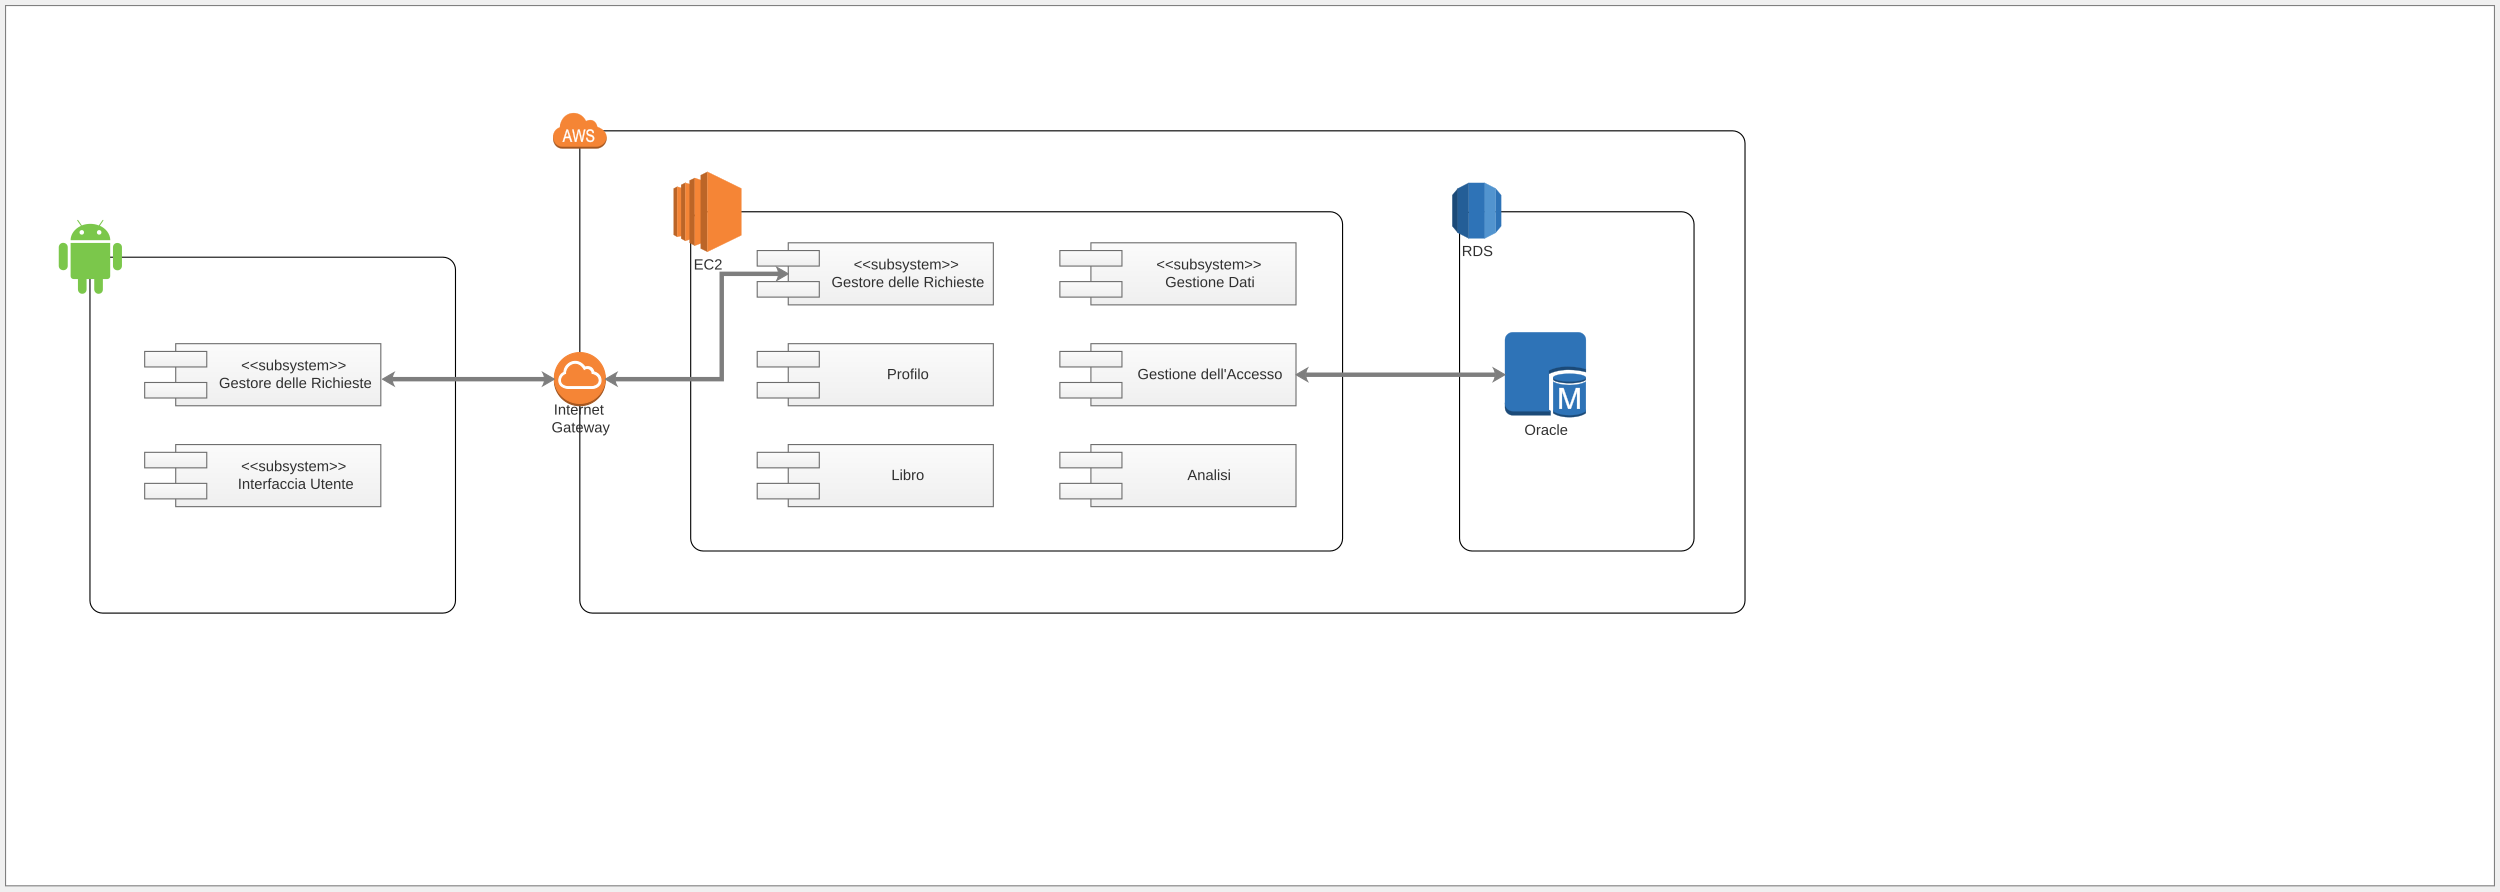
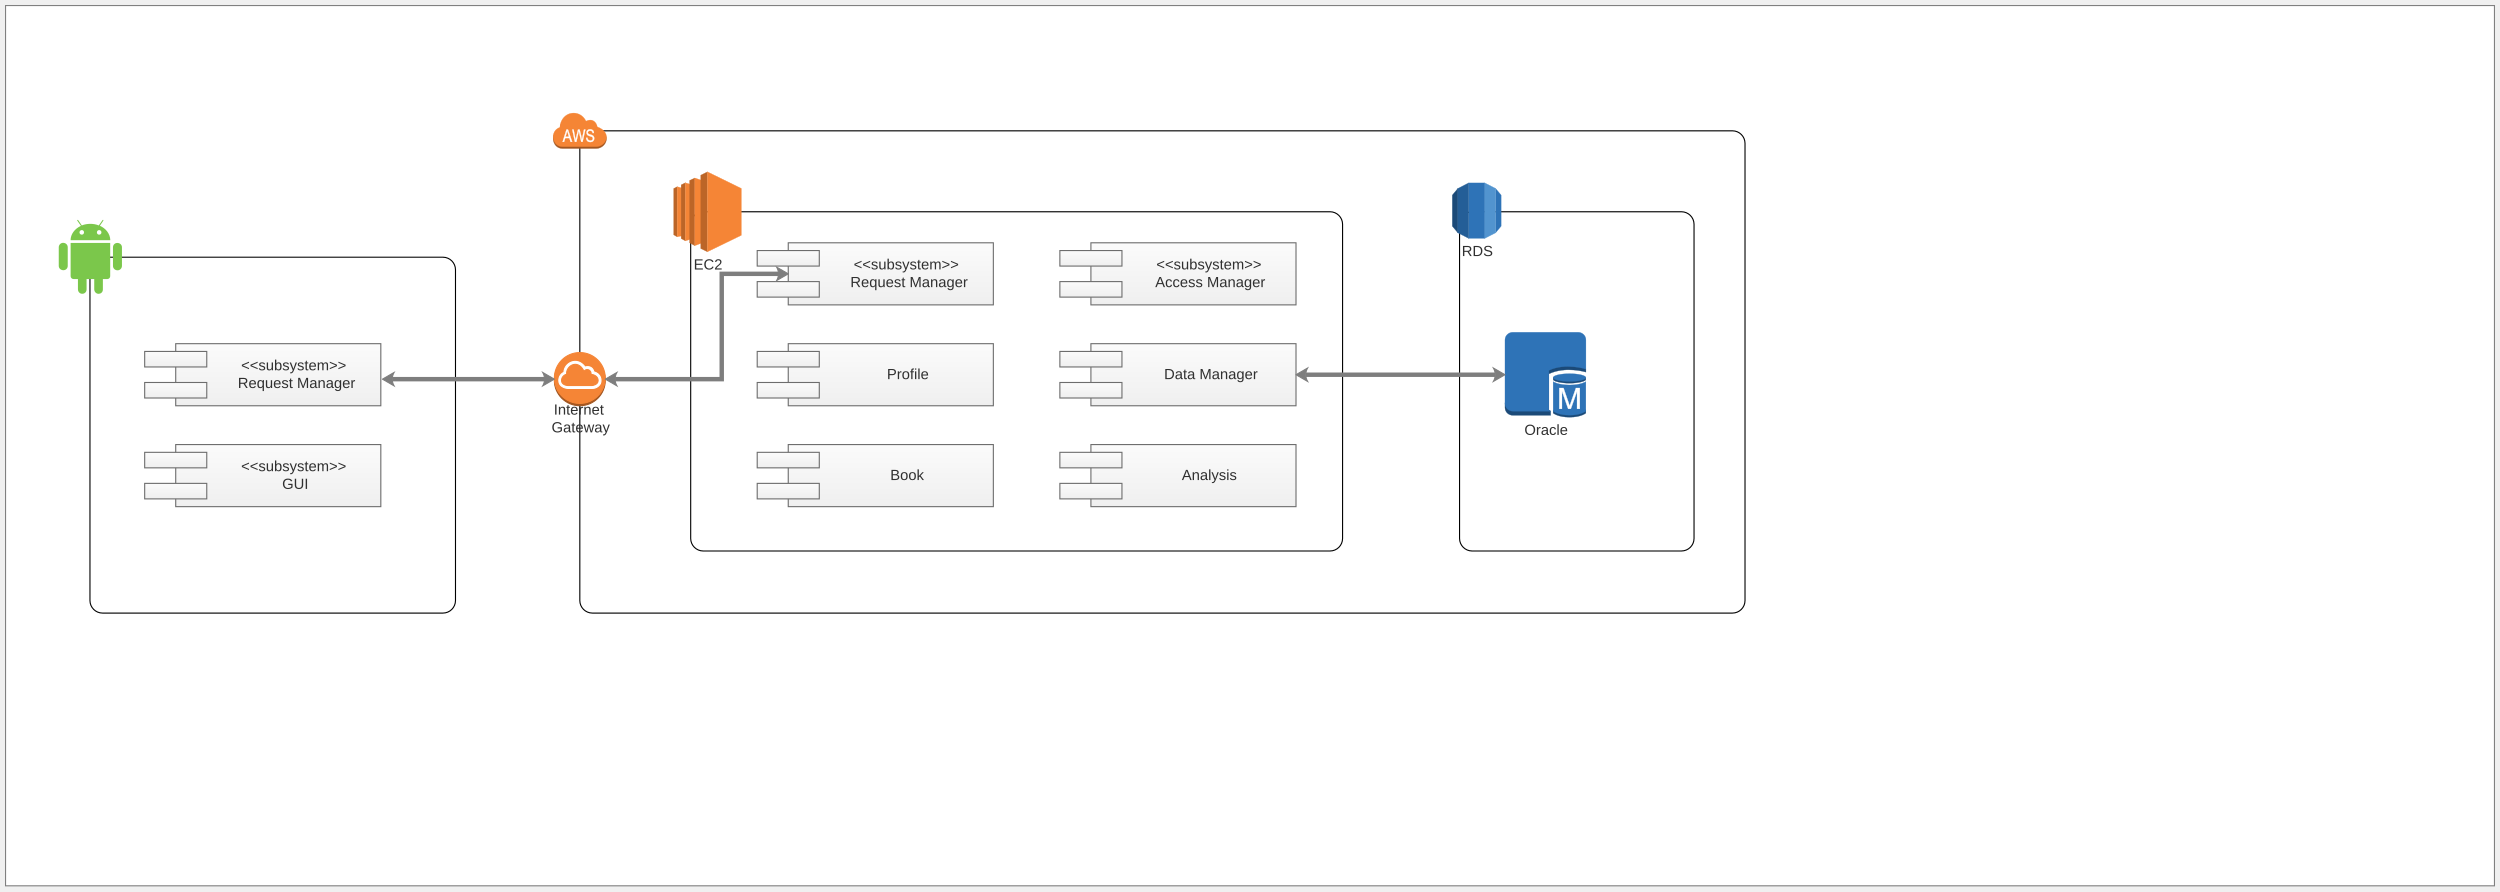
<svg xmlns="http://www.w3.org/2000/svg" viewBox="0 0 2255 804" width="2255" height="804">
  <style type="text/css">
.st1 {fill:#303030;font-family:Arial;font-size:10pt}
</style>
  <defs>
-     <linearGradient x2="0%" y1="0%" x1="0%" y2="100%" id="lg1">
-       <stop stop-color="#fbfbfb" offset="0" />
-       <stop stop-color="#efefef" offset="1" />
+     <linearGradient y2="100%" x1="0%" y1="0%" x2="0%" id="lg1">
+       <stop offset="0" stop-color="#fbfbfb" />
+       <stop offset="1" stop-color="#efefef" />
    </linearGradient>
  </defs>
  <g transform="translate(5,5)" id="page1">
-     <rect x="0" y="0" fill="#ffffff" width="2245" stroke="#808080" height="794" />
+     <rect stroke="#808080" y="0" width="2245" x="0" height="794" fill="#ffffff" />
    <g transform="translate(518,113)">
-       <path transform="translate(-0,0)" fill="none" stroke="#000000" d="M1039.7,435C1045.9,435,1051,429.9,1051,423.7L1051,11.3C1051,5.1,1045.9,0,1039.7,0L11.3,0C5.1,0,0,5.1,0,11.3L0,423.7C0,429.9,5.1,435,11.3,435L1039.7,435z" id="shape1" />
+       <path stroke="#000000" d="M1039.7,435C1045.9,435,1051,429.9,1051,423.7L1051,11.3C1051,5.1,1045.9,0,1039.7,0L11.3,0C5.1,0,0,5.1,0,11.3L0,423.7C0,429.9,5.1,435,11.3,435L1039.7,435z" transform="translate(-0,0)" id="shape1" fill="none" />
      <g transform="translate(-24,-16)">
-         <path stroke-width="0.25" transform="translate(0,1.68)" fill="#a35620" stroke="#a35620" d="M39.7,12.4C39.4,9.8,36.5,3.9,29.6,7.3C23.9,-4.4,7.1,-1.8,6,12.9C-3.5,16.2,-1,30.3,8.4,30.3C17.8,30.3,34.5,30.3,38.8,30.3C47.3,30.3,54,17.7,39.7,12.4z" id="shape2" />
-         <path stroke-width="0.25" transform="translate(0,-0)" fill="#f58535" stroke="#f58535" d="M39.7,12.4C39.4,9.8,36.5,3.9,29.6,7.3C23.9,-4.4,7.1,-1.8,6,12.9C-3.5,16.2,-1,30.3,8.4,30.3C17.8,30.3,34.5,30.3,38.8,30.3C47.3,30.3,54,17.7,39.7,12.4z" id="shape3" />
-         <path stroke-width="0.25" transform="translate(8.49,14.64)" fill="#ffffff" stroke="#ffffff" d="M0,11.3L3.5,.2L4.8,.2L8.6,11.3L7.2,11.3L6.1,7.9L2.3,7.9L1.3,11.3L0,11.3zM2.6,6.7L5.7,6.7L4.8,3.6C4.5,2.7,4.3,1.9,4.1,1.3C4,2,3.9,2.8,3.6,3.5L2.6,6.7zM12.4,11.3L14.3,2.8C14.4,2.5,14.5,2,14.6,1.5C14.6,1.7,14.7,2.1,14.9,2.8L16.8,11.3L18,11.3L20.5,.2L19.3,.2L17.8,7.3C17.6,8.2,17.5,9,17.4,9.7C17.2,8.5,17,7.2,16.7,5.8L15.3,.2L13.9,.2L12.1,7.7C12.1,7.9,12,8.6,11.7,9.7C11.6,9,11.5,8.2,11.3,7.5L9.9,.2L8.7,.2L11.1,11.3L12.4,11.3zM21.2,7.7C21.2,8.5,21.4,9.1,21.7,9.7C22,10.3,22.5,10.8,23,11.1C23.6,11.3,24.3,11.5,25.1,11.5C25.8,11.5,26.3,11.3,26.9,11.1C27.4,10.8,27.8,10.4,28.1,9.8C28.4,9.3,28.5,8.7,28.5,8.2C28.5,7.6,28.4,7,28.1,6.6C27.9,6.1,27.5,5.7,26.9,5.4C26.6,5.2,25.9,5,24.9,4.7C23.9,4.5,23.3,4.2,23.1,3.9C22.8,3.7,22.7,3.3,22.7,2.9C22.7,2.5,22.9,2.1,23.2,1.8C23.6,1.4,24.1,1.3,24.8,1.3C25.5,1.3,26.1,1.4,26.4,1.8C26.8,2.2,27,2.7,27.1,3.4L28.2,3.3C28.2,2.6,28,2.1,27.8,1.5C27.5,1,27.1,.6,26.6,.4C26.1,.1,25.5,-0,24.8,-0C24.2,-0,23.6,.1,23.1,.3C22.6,.6,22.2,1,21.9,1.5C21.7,2,21.6,2.5,21.6,3C21.6,3.6,21.7,4,21.9,4.4C22.1,4.8,22.4,5.2,22.8,5.5C23.2,5.7,23.8,5.9,24.6,6.2C25.5,6.4,26,6.6,26.2,6.7C26.6,6.9,26.9,7.1,27.1,7.4C27.2,7.6,27.3,7.9,27.3,8.3C27.3,8.6,27.2,8.9,27.1,9.2C26.9,9.5,26.6,9.8,26.3,9.9C25.9,10.1,25.5,10.2,25,10.2C24.5,10.2,24.1,10.1,23.6,9.8C23.2,9.6,22.9,9.3,22.7,9C22.5,8.6,22.4,8.2,22.3,7.6L21.2,7.7z" id="shape4" />
+         <path stroke="#a35620" d="M39.7,12.4C39.4,9.8,36.5,3.9,29.6,7.3C23.9,-4.4,7.1,-1.8,6,12.9C-3.5,16.2,-1,30.3,8.4,30.3C17.8,30.3,34.5,30.3,38.8,30.3C47.3,30.3,54,17.7,39.7,12.4z" transform="translate(0,1.68)" id="shape2" stroke-width="0.25" fill="#a35620" />
+         <path stroke="#f58535" d="M39.7,12.4C39.4,9.8,36.5,3.9,29.6,7.3C23.9,-4.4,7.1,-1.8,6,12.9C-3.5,16.2,-1,30.3,8.4,30.3C17.8,30.3,34.5,30.3,38.8,30.3C47.3,30.3,54,17.7,39.7,12.4z" transform="translate(0,-0)" id="shape3" stroke-width="0.25" fill="#f58535" />
+         <path stroke="#ffffff" d="M0,11.3L3.5,.2L4.8,.2L8.6,11.3L7.2,11.3L6.1,7.9L2.3,7.9L1.3,11.3L0,11.3zM2.6,6.7L5.7,6.7L4.8,3.6C4.5,2.7,4.3,1.9,4.1,1.3C4,2,3.9,2.8,3.6,3.5L2.6,6.7zM12.4,11.3L14.3,2.8C14.4,2.5,14.5,2,14.6,1.5C14.6,1.7,14.7,2.1,14.9,2.8L16.8,11.3L18,11.3L20.5,.2L19.3,.2L17.8,7.3C17.6,8.2,17.5,9,17.4,9.7C17.2,8.5,17,7.2,16.7,5.8L15.3,.2L13.9,.2L12.1,7.7C12.1,7.9,12,8.6,11.7,9.7C11.6,9,11.5,8.2,11.3,7.5L9.9,.2L8.7,.2L11.1,11.3L12.4,11.3zM21.2,7.7C21.2,8.5,21.4,9.1,21.7,9.7C22,10.3,22.5,10.8,23,11.1C23.6,11.3,24.3,11.5,25.1,11.5C25.8,11.5,26.3,11.3,26.9,11.1C27.4,10.8,27.8,10.4,28.1,9.8C28.4,9.3,28.5,8.7,28.5,8.2C28.5,7.6,28.4,7,28.1,6.6C27.9,6.1,27.5,5.7,26.9,5.4C26.6,5.2,25.9,5,24.9,4.7C23.9,4.5,23.3,4.2,23.1,3.9C22.8,3.7,22.7,3.3,22.7,2.9C22.7,2.5,22.9,2.1,23.2,1.8C23.6,1.4,24.1,1.3,24.8,1.3C25.5,1.3,26.1,1.4,26.4,1.8C26.8,2.2,27,2.7,27.1,3.4L28.2,3.3C28.2,2.6,28,2.1,27.8,1.5C27.5,1,27.1,.6,26.6,.4C26.1,.1,25.5,-0,24.8,-0C24.2,-0,23.6,.1,23.1,.3C22.6,.6,22.2,1,21.9,1.5C21.7,2,21.6,2.5,21.6,3C21.6,3.6,21.7,4,21.9,4.4C22.1,4.8,22.4,5.2,22.8,5.5C23.2,5.7,23.8,5.9,24.6,6.2C25.5,6.4,26,6.6,26.2,6.7C26.6,6.9,26.9,7.1,27.1,7.4C27.2,7.6,27.3,7.9,27.3,8.3C27.3,8.6,27.2,8.9,27.1,9.2C26.9,9.5,26.6,9.8,26.3,9.9C25.9,10.1,25.5,10.2,25,10.2C24.5,10.2,24.1,10.1,23.6,9.8C23.2,9.6,22.9,9.3,22.7,9C22.5,8.6,22.4,8.2,22.3,7.6L21.2,7.7z" transform="translate(8.49,14.64)" id="shape4" stroke-width="0.25" fill="#ffffff" />
      </g>
    </g>
    <g transform="translate(495,313)">
-       <path transform="translate(0.04,2.05)" fill="#a35620" stroke="#a35620" d="M0,23C0,10.3,10.3,0,23,0C35.6,0,45.9,10.3,45.9,23C45.9,35.7,35.6,45.9,23,45.9C10.3,45.9,0,35.7,0,23z" id="shape5" />
-       <path transform="translate(0.04,0)" fill="#f58536" stroke="#f58536" d="M0,23C0,10.3,10.3,0,23,0C35.6,0,45.9,10.3,45.9,23C45.9,35.7,35.6,45.9,23,45.9C10.3,45.9,0,35.7,0,23z" id="shape6" />
-       <path transform="translate(4.07,7.98)" fill="#ffffff" stroke="#ffffff" d="M4.6,9.9C4.8,1.4,16.4,-4.9,23.7,5.1C26.4,4.2,30.5,4.7,31.6,9.4C38.2,11.3,38.4,16.7,37.8,19C37.3,21.4,34.3,24.4,30.1,24.4C25.9,24.4,11.4,24.4,8.7,24.4C6,24.4,1.2,23,.2,19C-0.7,15,1.4,11.2,4.6,9.9z" id="shape7" />
-       <path transform="translate(6.5,10.64)" fill="#f58536" stroke="#f58536" d="M4.7,9.1C3.4,2,14.4,-5.7,20.2,6.1C23.8,2.6,27.4,6.5,26.5,9.1C29.4,9.1,33,11,33,14.6C33,18.3,28.2,19.1,27.6,19.1C27,19.1,6.8,19.1,5.7,19.1C4.7,19.1,0,18.4,0,14.6C0,10.9,3.4,8.9,4.7,9.1z" id="shape8" />
+       <path stroke="#a35620" d="M0,23C0,10.3,10.3,0,23,0C35.6,0,45.9,10.3,45.9,23C45.9,35.7,35.6,45.9,23,45.9C10.3,45.9,0,35.7,0,23z" transform="translate(0.04,2.05)" id="shape5" fill="#a35620" />
+       <path stroke="#f58536" d="M0,23C0,10.3,10.3,0,23,0C35.6,0,45.9,10.3,45.9,23C45.9,35.7,35.6,45.9,23,45.9C10.3,45.9,0,35.7,0,23z" transform="translate(0.04,0)" id="shape6" fill="#f58536" />
+       <path stroke="#ffffff" d="M4.6,9.9C4.8,1.4,16.4,-4.9,23.7,5.1C26.4,4.2,30.5,4.7,31.6,9.4C38.2,11.3,38.4,16.7,37.8,19C37.3,21.4,34.3,24.4,30.1,24.4C25.9,24.4,11.4,24.4,8.7,24.4C6,24.4,1.2,23,.2,19C-0.7,15,1.4,11.2,4.6,9.9z" transform="translate(4.07,7.98)" id="shape7" fill="#ffffff" />
+       <path stroke="#f58536" d="M4.7,9.1C3.4,2,14.4,-5.7,20.2,6.1C23.8,2.6,27.4,6.5,26.5,9.1C29.4,9.1,33,11,33,14.6C33,18.3,28.2,19.1,27.6,19.1C27,19.1,6.8,19.1,5.7,19.1C4.7,19.1,0,18.4,0,14.6C0,10.9,3.4,8.9,4.7,9.1z" transform="translate(6.5,10.64)" id="shape8" fill="#f58536" />
      <text class="st1">
-         <tspan x="-0.5" y="56">Internet </tspan>
-         <tspan x="-2.5" y="72">Gateway</tspan>
+         <tspan y="56" x="-0.5">Internet </tspan>
+         <tspan y="72" x="-2.5">Gateway</tspan>
      </text>
    </g>
    <g transform="translate(598.69,159)">
-       <path transform="translate(19.31,27)" fill="none" stroke="#000000" d="M576.7,306C582.9,306,588,300.9,588,294.7L588,11.3C588,5.1,582.9,0,576.7,0L11.3,0C5.1,0,0,5.1,0,11.3L0,294.7C0,300.9,5.1,306,11.3,306L576.7,306z" id="shape9" />
+       <path stroke="#000000" d="M576.7,306C582.9,306,588,300.9,588,294.7L588,11.3C588,5.1,582.9,0,576.7,0L11.3,0C5.1,0,0,5.1,0,11.3L0,294.7C0,300.9,5.1,306,11.3,306L576.7,306z" transform="translate(19.31,27)" id="shape9" fill="none" />
      <g transform="translate(4,-9)">
        <g transform="translate(0,13.43)">
-           <path stroke-width="0.25" transform="translate(0,0)" fill="#bc6527" stroke="#bc6527" d="M0,43.4L3.1,45.2L3.1,0L0,1.6L0,43.4z" id="shape10" />
-           <path stroke-width="0.25" transform="translate(3.14,0)" fill="#f58536" stroke="#f58536" d="M0,0L4.2,1.1L4.2,44.3L0,45.2L0,0z" id="shape11" />
+           <path stroke="#bc6527" d="M0,43.4L3.1,45.2L3.1,0L0,1.6L0,43.4z" transform="translate(0,0)" id="shape10" stroke-width="0.25" fill="#bc6527" />
+           <path stroke="#f58536" d="M0,0L4.2,1.1L4.2,44.3L0,45.2L0,0z" transform="translate(3.14,0)" id="shape11" stroke-width="0.25" fill="#f58536" />
        </g>
        <g transform="translate(6.71,9.86)">
-           <path stroke-width="0.25" fill="#bc6527" stroke="#bc6527" d="M0,50.3L3.8,52.4L3.8,0L0,1.9L0,50.3z" id="shape12" />
-           <path stroke-width="0.25" transform="translate(3.78,0)" fill="#f58536" stroke="#f58536" d="M0,0L4.8,1.5L4.8,50.9L0,52.4L0,0z" id="shape13" />
+           <path stroke="#bc6527" d="M0,50.3L3.8,52.4L3.8,0L0,1.9L0,50.3z" id="shape12" stroke-width="0.25" fill="#bc6527" />
+           <path stroke="#f58536" d="M0,0L4.8,1.5L4.8,50.9L0,52.4L0,0z" transform="translate(3.78,0)" id="shape13" stroke-width="0.25" fill="#f58536" />
        </g>
        <g transform="translate(14.33,5.57)">
-           <path stroke-width="0.25" transform="translate(-0,0)" fill="#bc6527" stroke="#bc6527" d="M0,58.5L4.7,61L4.7,0L0,2.2L0,58.5z" id="shape14" />
-           <path stroke-width="0.25" transform="translate(4.75,0)" fill="#f58536" stroke="#f58536" d="M0,0L6.8,2.3L6.8,58.4L0,61L0,0z" id="shape15" />
+           <path stroke="#bc6527" d="M0,58.5L4.7,61L4.7,0L0,2.2L0,58.5z" transform="translate(-0,0)" id="shape14" stroke-width="0.25" fill="#bc6527" />
+           <path stroke="#f58536" d="M0,0L6.8,2.3L6.8,58.4L0,61L0,0z" transform="translate(4.75,0)" id="shape15" stroke-width="0.25" fill="#f58536" />
        </g>
        <g transform="translate(24.4,0)">
-           <path stroke-width="0.25" fill="#bc6527" stroke="#bc6527" d="M0,69.2L6,72.1L6,0L0,3L0,69.2z" id="shape16" />
-           <path stroke-width="0.25" transform="translate(6.01,0)" fill="#f58536" stroke="#f58536" d="M0,0L30.6,15L30.6,57.2L0,72.1L0,0z" id="shape17" />
+           <path stroke="#bc6527" d="M0,69.2L6,72.1L6,0L0,3L0,69.2z" id="shape16" stroke-width="0.25" fill="#bc6527" />
+           <path stroke="#f58536" d="M0,0L30.6,15L30.6,57.2L0,72.1L0,0z" transform="translate(6.01,0)" id="shape17" stroke-width="0.25" fill="#f58536" />
        </g>
        <text class="st1">
-           <tspan x="18" y="88.1">EC2</tspan>
+           <tspan y="88.1" x="18">EC2</tspan>
        </text>
      </g>
    </g>
    <g transform="translate(706,214)">
-       <path fill="url(#lg1)" stroke="#6d6d6d" d="M0,0L185,0L185,56L0,56L0,0z" id="shape18" />
-       <path transform="translate(-28,7)" fill="url(#lg1)" stroke="#6d6d6d" d="M0,0L56,0L56,14L0,14L0,0z" id="shape19" />
-       <path transform="translate(-28,35)" fill="url(#lg1)" stroke="#6d6d6d" d="M0,0L56,0L56,14L0,14L0,0z" id="shape20" />
+       <path stroke="#6d6d6d" d="M0,0L185,0L185,56L0,56L0,0z" id="shape18" fill="url(#lg1)" />
+       <path stroke="#6d6d6d" d="M0,0L56,0L56,14L0,14L0,0z" transform="translate(-28,7)" id="shape19" fill="url(#lg1)" />
+       <path stroke="#6d6d6d" d="M0,0L56,0L56,14L0,14L0,0z" transform="translate(-28,35)" id="shape20" fill="url(#lg1)" />
      <text class="st1">
-         <tspan x="59" y="24">&lt;&lt;subsystem&gt;&gt;</tspan>
-         <tspan x="39" y="40">Gestore delle Richieste</tspan>
+         <tspan y="24" x="59">&lt;&lt;subsystem&gt;&gt;</tspan>
+         <tspan y="40" x="56">Request Manager</tspan>
      </text>
    </g>
    <g transform="translate(706,305)">
-       <path fill="url(#lg1)" stroke="#6d6d6d" d="M0,0L185,0L185,56L0,56L0,0z" id="shape21" />
-       <path transform="translate(-28,7)" fill="url(#lg1)" stroke="#6d6d6d" d="M0,0L56,0L56,14L0,14L0,0z" id="shape22" />
-       <path transform="translate(-28,35)" fill="url(#lg1)" stroke="#6d6d6d" d="M0,0L56,0L56,14L0,14L0,0z" id="shape23" />
+       <path stroke="#6d6d6d" d="M0,0L185,0L185,56L0,56L0,0z" id="shape21" fill="url(#lg1)" />
+       <path stroke="#6d6d6d" d="M0,0L56,0L56,14L0,14L0,0z" transform="translate(-28,7)" id="shape22" fill="url(#lg1)" />
+       <path stroke="#6d6d6d" d="M0,0L56,0L56,14L0,14L0,0z" transform="translate(-28,35)" id="shape23" fill="url(#lg1)" />
      <text class="st1">
-         <tspan x="89" y="32">Profilo</tspan>
+         <tspan y="32" x="89">Profile</tspan>
      </text>
    </g>
    <g transform="translate(706,396)">
-       <path fill="url(#lg1)" stroke="#6d6d6d" d="M0,0L185,0L185,56L0,56L0,0z" id="shape24" />
-       <path transform="translate(-28,7)" fill="url(#lg1)" stroke="#6d6d6d" d="M0,0L56,0L56,14L0,14L0,0z" id="shape25" />
-       <path transform="translate(-28,35)" fill="url(#lg1)" stroke="#6d6d6d" d="M0,0L56,0L56,14L0,14L0,0z" id="shape26" />
+       <path stroke="#6d6d6d" d="M0,0L185,0L185,56L0,56L0,0z" id="shape24" fill="url(#lg1)" />
+       <path stroke="#6d6d6d" d="M0,0L56,0L56,14L0,14L0,0z" transform="translate(-28,7)" id="shape25" fill="url(#lg1)" />
+       <path stroke="#6d6d6d" d="M0,0L56,0L56,14L0,14L0,0z" transform="translate(-28,35)" id="shape26" fill="url(#lg1)" />
      <text class="st1">
-         <tspan x="93" y="32">Libro</tspan>
+         <tspan y="32" x="92">Book</tspan>
      </text>
    </g>
    <g transform="translate(979,214)">
-       <path fill="url(#lg1)" stroke="#6d6d6d" d="M0,0L185,0L185,56L0,56L0,0z" id="shape27" />
-       <path transform="translate(-28,7)" fill="url(#lg1)" stroke="#6d6d6d" d="M0,0L56,0L56,14L0,14L0,0z" id="shape28" />
-       <path transform="translate(-28,35)" fill="url(#lg1)" stroke="#6d6d6d" d="M0,0L56,0L56,14L0,14L0,0z" id="shape29" />
+       <path stroke="#6d6d6d" d="M0,0L185,0L185,56L0,56L0,0z" id="shape27" fill="url(#lg1)" />
+       <path stroke="#6d6d6d" d="M0,0L56,0L56,14L0,14L0,0z" transform="translate(-28,7)" id="shape28" fill="url(#lg1)" />
+       <path stroke="#6d6d6d" d="M0,0L56,0L56,14L0,14L0,0z" transform="translate(-28,35)" id="shape29" fill="url(#lg1)" />
      <text class="st1">
-         <tspan x="59" y="24">&lt;&lt;subsystem&gt;&gt;</tspan>
-         <tspan x="67" y="40">Gestione Dati</tspan>
+         <tspan y="24" x="59">&lt;&lt;subsystem&gt;&gt;</tspan>
+         <tspan y="40" x="58">Access Manager</tspan>
      </text>
    </g>
    <g transform="translate(979,305)">
-       <path fill="url(#lg1)" stroke="#6d6d6d" d="M0,0L185,0L185,56L0,56L0,0z" id="shape30" />
-       <path transform="translate(-28,7)" fill="url(#lg1)" stroke="#6d6d6d" d="M0,0L56,0L56,14L0,14L0,0z" id="shape31" />
-       <path transform="translate(-28,35)" fill="url(#lg1)" stroke="#6d6d6d" d="M0,0L56,0L56,14L0,14L0,0z" id="shape32" />
+       <path stroke="#6d6d6d" d="M0,0L185,0L185,56L0,56L0,0z" id="shape30" fill="url(#lg1)" />
+       <path stroke="#6d6d6d" d="M0,0L56,0L56,14L0,14L0,0z" transform="translate(-28,7)" id="shape31" fill="url(#lg1)" />
+       <path stroke="#6d6d6d" d="M0,0L56,0L56,14L0,14L0,0z" transform="translate(-28,35)" id="shape32" fill="url(#lg1)" />
      <text class="st1">
-         <tspan x="42" y="32">Gestione dell'Accesso</tspan>
+         <tspan y="32" x="66">Data Manager</tspan>
      </text>
    </g>
    <g transform="translate(979,396)">
-       <path fill="url(#lg1)" stroke="#6d6d6d" d="M0,0L185,0L185,56L0,56L0,0z" id="shape33" />
-       <path transform="translate(-28,7)" fill="url(#lg1)" stroke="#6d6d6d" d="M0,0L56,0L56,14L0,14L0,0z" id="shape34" />
-       <path transform="translate(-28,35)" fill="url(#lg1)" stroke="#6d6d6d" d="M0,0L56,0L56,14L0,14L0,0z" id="shape35" />
+       <path stroke="#6d6d6d" d="M0,0L185,0L185,56L0,56L0,0z" id="shape33" fill="url(#lg1)" />
+       <path stroke="#6d6d6d" d="M0,0L56,0L56,14L0,14L0,0z" transform="translate(-28,7)" id="shape34" fill="url(#lg1)" />
+       <path stroke="#6d6d6d" d="M0,0L56,0L56,14L0,14L0,0z" transform="translate(-28,35)" id="shape35" fill="url(#lg1)" />
      <text class="st1">
-         <tspan x="87" y="32">Analisi</tspan>
+         <tspan y="32" x="82">Analysis</tspan>
      </text>
    </g>
    <g transform="translate(1305,160)">
-       <path transform="translate(6.52,26)" fill="none" stroke="#000000" d="M200.1,306C206.4,306,211.5,300.9,211.5,294.7L211.5,11.3C211.5,5.1,206.4,0,200.1,0L11.3,0C5.1,0,0,5.1,0,11.3L0,294.7C0,300.9,5.1,306,11.3,306L200.1,306z" id="shape36" />
+       <path stroke="#000000" d="M200.1,306C206.4,306,211.5,300.9,211.5,294.7L211.5,11.3C211.5,5.1,206.4,0,200.1,0L11.3,0C5.1,0,0,5.1,0,11.3L0,294.7C0,300.9,5.1,306,11.3,306L200.1,306z" transform="translate(6.52,26)" id="shape36" fill="none" />
      <g>
-         <path stroke-width="0.25" transform="translate(14.67,0)" fill="#2e73b7" stroke="#2e73b7" d="M0,0L14.7,0L14.7,50L0,50C0,50,0,0,0,0z" id="shape37" />
-         <path stroke-width="0.25" transform="matrix(-1,0,0,1,44,5)" fill="#2e73b7" stroke="#2e73b7" d="M5,0L0,6L0,34L5,40L5,0z" id="shape38" />
-         <path stroke-width="0.25" transform="matrix(-1,0,0,1,39,0)" fill="#5294cf" stroke="#5294cf" d="M0,5L9.7,0L9.7,50L0,45L0,5z" id="shape39" />
-         <path stroke-width="0.25" transform="translate(-0,5)" fill="#1b4a78" stroke="#1b4a78" d="M5,0L0,6L0,34L5,40L5,0z" id="shape40" />
-         <path stroke-width="0.25" transform="translate(4.99,0)" fill="#245e97" stroke="#245e97" d="M0,5L9.7,0L9.7,50L0,45L0,5z" id="shape41" />
+         <path stroke="#2e73b7" d="M0,0L14.7,0L14.7,50L0,50C0,50,0,0,0,0z" transform="translate(14.67,0)" id="shape37" stroke-width="0.25" fill="#2e73b7" />
+         <path stroke="#2e73b7" d="M5,0L0,6L0,34L5,40L5,0z" transform="matrix(-1,0,0,1,44,5)" id="shape38" stroke-width="0.25" fill="#2e73b7" />
+         <path stroke="#5294cf" d="M0,5L9.7,0L9.7,50L0,45L0,5z" transform="matrix(-1,0,0,1,39,0)" id="shape39" stroke-width="0.25" fill="#5294cf" />
+         <path stroke="#1b4a78" d="M5,0L0,6L0,34L5,40L5,0z" transform="translate(-0,5)" id="shape40" stroke-width="0.25" fill="#1b4a78" />
+         <path stroke="#245e97" d="M0,5L9.7,0L9.7,50L0,45L0,5z" transform="translate(4.99,0)" id="shape41" stroke-width="0.25" fill="#245e97" />
        <text class="st1">
-           <tspan x="8.5" y="66">RDS</tspan>
+           <tspan y="66" x="8.5">RDS</tspan>
        </text>
      </g>
    </g>
    <g transform="translate(1352.5,294.68)">
      <g transform="translate(43.45,37.37)">
-         <path stroke-width="0.25" transform="translate(0,3.52)" fill="#1b4a78" stroke="#1b4977" d="M0,1.8C0,1.8,0,0,0,0L29.5,.1C29.5,.1,29.5,1.8,29.5,1.8C29.5,3.2,22.9,5.1,14.8,5.1C6.6,5.1,0,3.2,0,1.8z" id="shape42" />
-         <path stroke-width="0.25" transform="translate(0,32.67)" fill="#1b4a78" stroke="#1b4977" d="M0,.4L0,2.9C0,2.9,4.2,6.6,14.8,6.6C25.4,6.6,29.5,2.9,29.5,2.9L29.5,0L0,.4z" id="shape43" />
-         <path stroke-width="0.25" transform="translate(0,0.01)" fill="#2e73b7" stroke="#2e73b7" d="M0,3.5C0,1.6,6.6,-0,14.8,-0C22.9,-0,29.5,1.6,29.5,3.5C29.5,5.4,22.9,7,14.8,7C6.6,7,0,5.4,0,3.5z" id="shape44" />
-         <path stroke-width="0.25" transform="translate(0,7.23)" fill="#2e73b7" stroke="#2e73b7" d="M0,0L0,26.5C0,26.5,4.2,30.2,14.8,30.2C25.4,30.2,29.5,26.5,29.5,26.5L29.5,0C29.5,0,25.1,3,14.8,3C4.4,3,0,0,0,0z" id="shape45" />
-         <path stroke-width="0.25" transform="translate(5.54,12.93)" fill="#ffffff" stroke="#ffffff" d="M-0,18.8L-0,0L3.8,0L8.4,13.3C8.8,14.6,9.1,15.5,9.3,16.1C9.6,15.4,9.9,14.4,10.4,13.1L15,0L18.5,0L18.5,18.8L16,18.8L16,3.1L10.4,18.8L8,18.8L2.4,2.8L2.4,18.8L-0,18.8z" id="shape46" />
+         <path stroke="#1b4977" d="M0,1.8C0,1.8,0,0,0,0L29.5,.1C29.5,.1,29.5,1.8,29.5,1.8C29.5,3.2,22.9,5.1,14.8,5.1C6.6,5.1,0,3.2,0,1.8z" transform="translate(0,3.52)" id="shape42" stroke-width="0.25" fill="#1b4a78" />
+         <path stroke="#1b4977" d="M0,.4L0,2.9C0,2.9,4.2,6.6,14.8,6.6C25.4,6.6,29.5,2.9,29.5,2.9L29.5,0L0,.4z" transform="translate(0,32.67)" id="shape43" stroke-width="0.25" fill="#1b4a78" />
+         <path stroke="#2e73b7" d="M0,3.5C0,1.6,6.6,-0,14.8,-0C22.9,-0,29.5,1.6,29.5,3.5C29.5,5.4,22.9,7,14.8,7C6.6,7,0,5.4,0,3.5z" transform="translate(0,0.01)" id="shape44" stroke-width="0.25" fill="#2e73b7" />
+         <path stroke="#2e73b7" d="M0,0L0,26.5C0,26.5,4.2,30.2,14.8,30.2C25.4,30.2,29.5,26.5,29.5,26.5L29.5,0C29.5,0,25.1,3,14.8,3C4.4,3,0,0,0,0z" transform="translate(0,7.23)" id="shape45" stroke-width="0.25" fill="#2e73b7" />
+         <path stroke="#ffffff" d="M-0,18.8L-0,0L3.8,0L8.4,13.3C8.8,14.6,9.1,15.5,9.3,16.1C9.6,15.4,9.9,14.4,10.4,13.1L15,0L18.5,0L18.5,18.8L16,18.8L16,3.1L10.4,18.8L8,18.8L2.4,2.8L2.4,18.8L-0,18.8z" transform="translate(5.54,12.93)" id="shape46" stroke-width="0.25" fill="#ffffff" />
      </g>
-       <path stroke-width="0.25" transform="translate(0,19.97)" fill="#1b4a78" stroke="#1b4a78" d="M73,13.2L73,16C73,16,54.8,10.4,39.6,17.6C39.6,17.6,39.6,50.1,39.6,50.1L41.2,51.2L41.2,55L7.2,55C3.2,55,0,51.9,0,48.1L0,43.7L53.9,0L73,13.2z" id="shape47" />
-       <path stroke-width="0.25" transform="translate(0,-0)" fill="#2e73b7" stroke="#2e73b7" d="M7.2,0L65.8,0C69.8,0,73,3.1,73,6.9L73,33.2C73,33.2,54.5,27.3,39.6,34.4C39.6,34.4,39.6,70.1,39.6,70.1L41.2,71.2L7.2,71.2C3.2,71.2,0,68.1,0,64.3L0,6.9C0,3.1,3.2,0,7.2,0z" id="shape48" />
+       <path stroke="#1b4a78" d="M73,13.2L73,16C73,16,54.8,10.4,39.6,17.6C39.6,17.6,39.6,50.1,39.6,50.1L41.2,51.2L41.2,55L7.2,55C3.2,55,0,51.9,0,48.1L0,43.7L53.9,0L73,13.2z" transform="translate(0,19.97)" id="shape47" stroke-width="0.25" fill="#1b4a78" />
+       <path stroke="#2e73b7" d="M7.2,0L65.8,0C69.8,0,73,3.1,73,6.9L73,33.2C73,33.2,54.5,27.3,39.6,34.4C39.6,34.4,39.6,70.1,39.6,70.1L41.2,71.2L7.2,71.2C3.2,71.2,0,68.1,0,64.3L0,6.9C0,3.1,3.2,0,7.2,0z" transform="translate(0,-0)" id="shape48" stroke-width="0.25" fill="#2e73b7" />
      <text class="st1">
-         <tspan x="17.5" y="92.6">Oracle</tspan>
+         <tspan y="92.6" x="17.5">Oracle</tspan>
      </text>
    </g>
    <g transform="translate(1164,333)" id="shape49">
-       <path stroke-width="4" fill="none" stroke="#7e7e7e" d="M8.8,0L179.7,0" />
-       <path stroke-width="1" stroke-linecap="round" fill="#7e7e7e" stroke="#7e7e7e" d="M0,0L10.4,6C9.4,4.2,8.8,2.2,8.8,0C8.8,-2.2,9.4,-4.2,10.4,-6L0,0" />
-       <path stroke-width="1" stroke-linecap="round" fill="#7e7e7e" stroke="#7e7e7e" d="M188.5,0L178.1,-6C179.1,-4.2,179.7,-2.2,179.7,0C179.7,2.2,179.1,4.2,178.1,6L188.5,0" />
+       <path stroke="#7e7e7e" d="M8.8,0L179.7,0" stroke-width="4" fill="none" />
+       <path stroke="#7e7e7e" d="M0,0L10.4,6C9.4,4.2,8.8,2.2,8.8,0C8.8,-2.2,9.4,-4.2,10.4,-6L0,0" stroke-linecap="round" stroke-width="1" fill="#7e7e7e" />
+       <path stroke="#7e7e7e" d="M188.5,0L178.1,-6C179.1,-4.2,179.7,-2.2,179.7,0C179.7,2.2,179.1,4.2,178.1,6L188.5,0" stroke-linecap="round" stroke-width="1" fill="#7e7e7e" />
    </g>
    <g transform="translate(541,337)" id="shape50">
-       <path stroke-width="4" fill="none" stroke="#7e7e7e" d="M8.8,0L105,0L105,-95L156.2,-95" />
-       <path stroke-width="1" stroke-linecap="round" fill="#7e7e7e" stroke="#7e7e7e" d="M0,0L10.4,6C9.4,4.2,8.8,2.2,8.8,0C8.8,-2.2,9.4,-4.2,10.4,-6L0,0" />
-       <path stroke-width="1" stroke-linecap="round" fill="#7e7e7e" stroke="#7e7e7e" d="M165,-95L154.6,-101C155.6,-99.2,156.2,-97.2,156.2,-95C156.2,-92.8,155.6,-90.8,154.6,-89L165,-95" />
+       <path stroke="#7e7e7e" d="M8.8,0L105,0L105,-95L156.2,-95" stroke-width="4" fill="none" />
+       <path stroke="#7e7e7e" d="M0,0L10.4,6C9.4,4.2,8.8,2.2,8.8,0C8.8,-2.2,9.4,-4.2,10.4,-6L0,0" stroke-linecap="round" stroke-width="1" fill="#7e7e7e" />
+       <path stroke="#7e7e7e" d="M165,-95L154.6,-101C155.6,-99.2,156.2,-97.2,156.2,-95C156.2,-92.8,155.6,-90.8,154.6,-89L165,-95" stroke-linecap="round" stroke-width="1" fill="#7e7e7e" />
    </g>
    <g transform="translate(48.15,76)">
-       <path transform="translate(28,151)" fill="none" stroke="#000000" d="M318.4,321C324.6,321,329.7,315.9,329.7,309.7L329.7,11.3C329.7,5.1,324.6,0,318.4,0L11.3,0C5.1,0,0,5.1,0,11.3L0,309.7C0,315.9,5.1,321,11.3,321L318.4,321z" id="shape51" />
-       <path transform="translate(-0.15,117.33)" fill="#7bc74b" d="M40.1,0C40.3,.3,40.3,.5,40.2,.7L37.1,5.3C42.2,7.6,46.3,12.2,46.5,18.3L10.7,18.3C10.6,13.1,14.3,8,20,5.4L16.7,.7C16.4,.2,17,-0.3,17.5,.2L20.8,5C25.5,3.1,31.5,3.1,36.1,5L39.5,.2C39.6,0,39.7,0,40.1,0zM18.7,11.3C18.7,12.3,19.5,13.2,20.4,13.3C21.5,13.5,22.8,12.8,22.8,11.3C22.8,9.8,21.6,9.1,20.6,9.2C19.6,9.3,18.7,10.1,18.7,11.3zM34.4,11.3C34.4,12.3,35.1,13.2,36.1,13.3C37.2,13.5,38.5,12.8,38.5,11.3C38.5,9.9,37.4,9.2,36.4,9.2C35.4,9.2,34.4,10,34.4,11.3zM39.8,53.4L39.8,62.7C39.8,65.4,37.8,66.7,35.9,66.7C33.9,66.7,32.1,65.1,32,62.7L32,53.4L25.1,53.4L25.1,62.7C25.1,63.5,24.9,64.4,24.4,65.1C23.2,66.7,21.2,67,19.7,66.4C18.3,65.8,17.3,64.4,17.3,62.7L17.3,53.4L13.4,53.4C11.9,53.4,10.7,52.2,10.7,50.8L10.7,20.8L46.4,20.8L46.4,50.8C46.4,52.1,45.3,53.4,43.8,53.4L39.8,53.4zM3.9,20.7C6.4,20.7,8.1,22.5,8.1,24.7L8.1,41.5C8.1,43.7,6.4,45.4,4.2,45.4C1.8,45.4,0,43.7,0,41.5L0,24.7C0,22.5,1.8,20.7,3.9,20.7zM52.8,20.8C55.2,20.8,57,22.5,57,24.7L57,41.5C57,43.7,55.2,45.5,53.1,45.5C50.6,45.5,48.9,43.7,48.9,41.5L48.9,24.7C48.9,22.5,50.6,20.8,52.8,20.8z" id="shape52" />
+       <path stroke="#000000" d="M318.4,321C324.6,321,329.7,315.9,329.7,309.7L329.7,11.3C329.7,5.1,324.6,0,318.4,0L11.3,0C5.1,0,0,5.1,0,11.3L0,309.7C0,315.9,5.1,321,11.3,321L318.4,321z" transform="translate(28,151)" id="shape51" fill="none" />
+       <path d="M40.1,0C40.3,.3,40.3,.5,40.2,.7L37.1,5.3C42.2,7.6,46.3,12.2,46.5,18.3L10.7,18.3C10.6,13.1,14.3,8,20,5.4L16.7,.7C16.4,.2,17,-0.3,17.5,.2L20.8,5C25.5,3.1,31.5,3.1,36.1,5L39.5,.2C39.6,0,39.7,0,40.1,0zM18.7,11.3C18.7,12.3,19.5,13.2,20.4,13.3C21.5,13.5,22.8,12.8,22.8,11.3C22.8,9.8,21.6,9.1,20.6,9.2C19.6,9.3,18.7,10.1,18.7,11.3zM34.4,11.3C34.4,12.3,35.1,13.2,36.1,13.3C37.2,13.5,38.5,12.8,38.5,11.3C38.5,9.9,37.4,9.2,36.4,9.2C35.4,9.2,34.4,10,34.4,11.3zM39.8,53.4L39.8,62.7C39.8,65.4,37.8,66.7,35.9,66.7C33.9,66.7,32.1,65.1,32,62.7L32,53.4L25.1,53.4L25.1,62.7C25.1,63.5,24.9,64.4,24.4,65.1C23.2,66.7,21.2,67,19.7,66.4C18.3,65.8,17.3,64.4,17.3,62.7L17.3,53.4L13.4,53.4C11.9,53.4,10.7,52.2,10.7,50.8L10.7,20.8L46.4,20.8L46.4,50.8C46.4,52.1,45.3,53.4,43.8,53.4L39.8,53.4zM3.9,20.7C6.4,20.7,8.1,22.5,8.1,24.7L8.1,41.5C8.1,43.7,6.4,45.4,4.2,45.4C1.8,45.4,0,43.7,0,41.5L0,24.7C0,22.5,1.8,20.7,3.9,20.7zM52.8,20.8C55.2,20.8,57,22.5,57,24.7L57,41.5C57,43.7,55.2,45.5,53.1,45.5C50.6,45.5,48.9,43.7,48.9,41.5L48.9,24.7C48.9,22.5,50.6,20.8,52.8,20.8z" transform="translate(-0.15,117.33)" id="shape52" fill="#7bc74b" />
    </g>
    <g transform="translate(153.5,305)">
-       <path fill="url(#lg1)" stroke="#6d6d6d" d="M0,0L185,0L185,56L0,56L0,0z" id="shape53" />
-       <path transform="translate(-28,7)" fill="url(#lg1)" stroke="#6d6d6d" d="M0,0L56,0L56,14L0,14L0,0z" id="shape54" />
-       <path transform="translate(-28,35)" fill="url(#lg1)" stroke="#6d6d6d" d="M0,0L56,0L56,14L0,14L0,0z" id="shape55" />
+       <path stroke="#6d6d6d" d="M0,0L185,0L185,56L0,56L0,0z" id="shape53" fill="url(#lg1)" />
+       <path stroke="#6d6d6d" d="M0,0L56,0L56,14L0,14L0,0z" transform="translate(-28,7)" id="shape54" fill="url(#lg1)" />
+       <path stroke="#6d6d6d" d="M0,0L56,0L56,14L0,14L0,0z" transform="translate(-28,35)" id="shape55" fill="url(#lg1)" />
      <text class="st1">
-         <tspan x="59" y="24">&lt;&lt;subsystem&gt;&gt;</tspan>
-         <tspan x="39" y="40">Gestore delle Richieste</tspan>
+         <tspan y="24" x="59">&lt;&lt;subsystem&gt;&gt;</tspan>
+         <tspan y="40" x="56">Request Manager</tspan>
      </text>
    </g>
    <g transform="translate(153.5,396)">
-       <path fill="url(#lg1)" stroke="#6d6d6d" d="M0,0L185,0L185,56L0,56L0,0z" id="shape56" />
-       <path transform="translate(-28,7)" fill="url(#lg1)" stroke="#6d6d6d" d="M0,0L56,0L56,14L0,14L0,0z" id="shape57" />
-       <path transform="translate(-28,35)" fill="url(#lg1)" stroke="#6d6d6d" d="M0,0L56,0L56,14L0,14L0,0z" id="shape58" />
+       <path stroke="#6d6d6d" d="M0,0L185,0L185,56L0,56L0,0z" id="shape56" fill="url(#lg1)" />
+       <path stroke="#6d6d6d" d="M0,0L56,0L56,14L0,14L0,0z" transform="translate(-28,7)" id="shape57" fill="url(#lg1)" />
+       <path stroke="#6d6d6d" d="M0,0L56,0L56,14L0,14L0,0z" transform="translate(-28,35)" id="shape58" fill="url(#lg1)" />
      <text class="st1">
-         <tspan x="59" y="24">&lt;&lt;subsystem&gt;&gt;</tspan>
-         <tspan x="56" y="40">Interfaccia Utente</tspan>
+         <tspan y="24" x="59">&lt;&lt;subsystem&gt;&gt;</tspan>
+         <tspan y="40" x="96">GUI</tspan>
      </text>
    </g>
    <g transform="translate(340,337)" id="shape59">
-       <path stroke-width="4" fill="none" stroke="#7e7e7e" d="M8.8,0L146.2,0" />
-       <path stroke-width="1" stroke-linecap="round" fill="#7e7e7e" stroke="#7e7e7e" d="M0,0L10.4,6C9.4,4.2,8.8,2.2,8.8,0C8.8,-2.2,9.4,-4.2,10.4,-6L0,0" />
-       <path stroke-width="1" stroke-linecap="round" fill="#7e7e7e" stroke="#7e7e7e" d="M155,0L144.6,-6C145.6,-4.2,146.2,-2.2,146.2,0C146.2,2.2,145.6,4.2,144.6,6L155,0" />
+       <path stroke="#7e7e7e" d="M8.8,0L146.2,0" stroke-width="4" fill="none" />
+       <path stroke="#7e7e7e" d="M0,0L10.4,6C9.4,4.2,8.8,2.2,8.8,0C8.8,-2.2,9.4,-4.2,10.4,-6L0,0" stroke-linecap="round" stroke-width="1" fill="#7e7e7e" />
+       <path stroke="#7e7e7e" d="M155,0L144.6,-6C145.6,-4.2,146.2,-2.2,146.2,0C146.2,2.2,145.6,4.2,144.6,6L155,0" stroke-linecap="round" stroke-width="1" fill="#7e7e7e" />
    </g>
  </g>
</svg>
